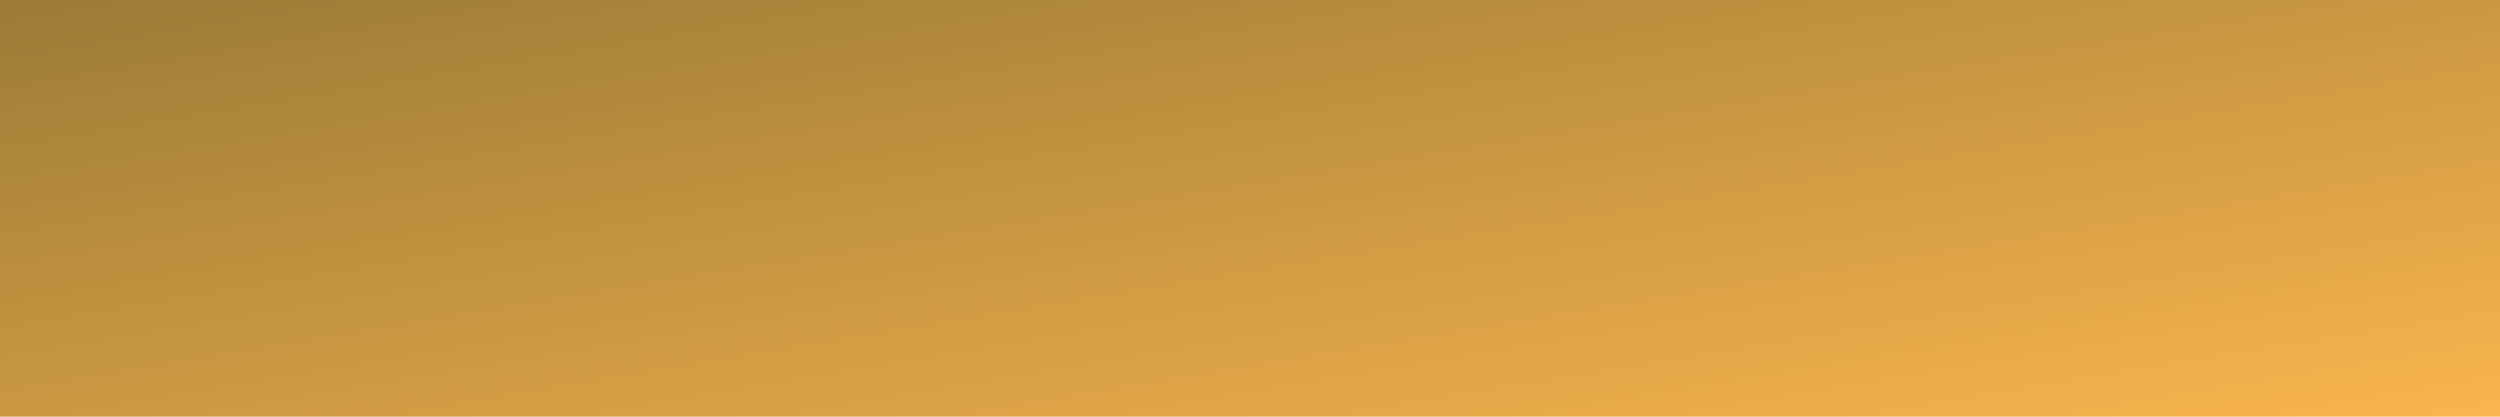
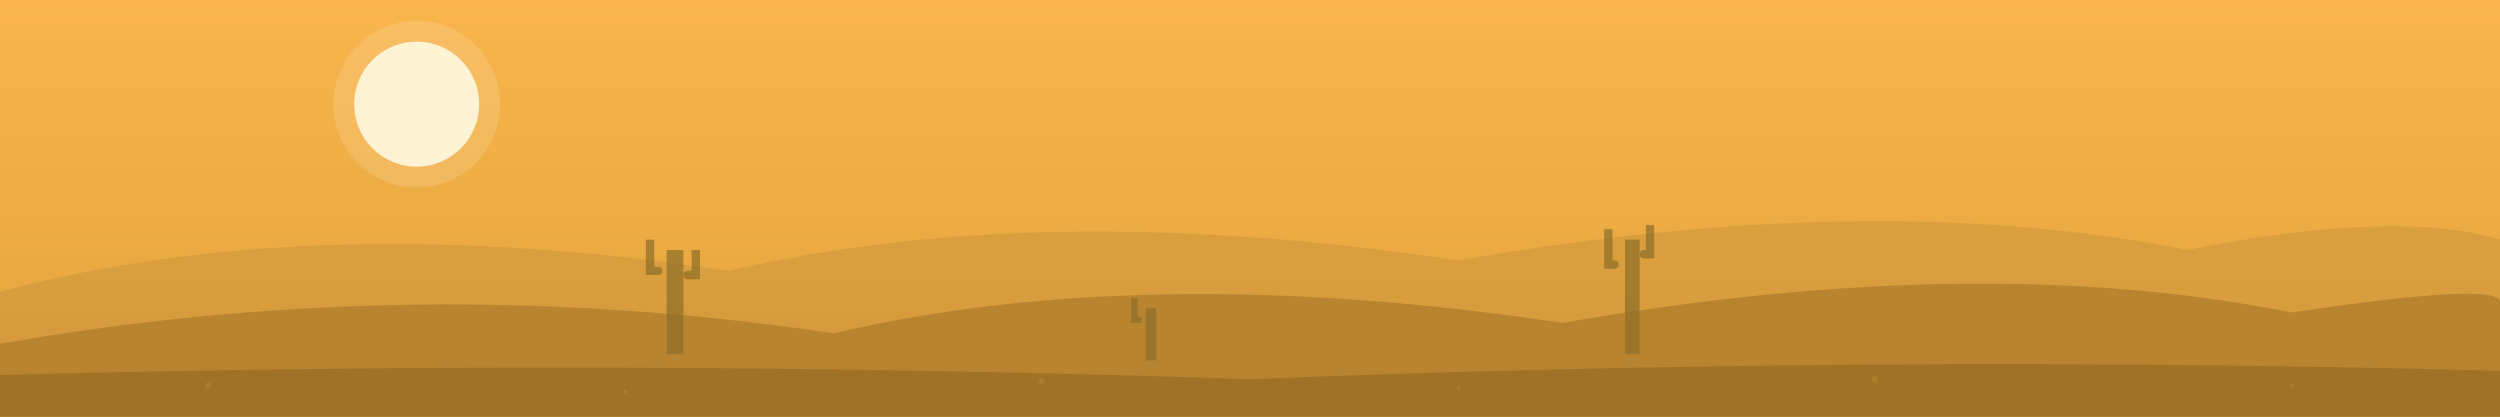
<svg xmlns="http://www.w3.org/2000/svg" width="1200" height="200" viewBox="0 0 1200 200">
  <defs>
-     <linearGradient id="g" x1="0%" y1="0%" x2="100%" y2="100%">
-       <stop offset="0%" stop-color="#9b7b36" />
-       <stop offset="100%" stop-color="#fab54d" />
+     <linearGradient id="sky" x1="0%" y1="0%" x2="0%" y2="100%">
+       <stop offset="0%" stop-color="#fab54d" />
+       <stop offset="70%" stop-color="#e8a940" />
+       <stop offset="100%" stop-color="#d4943a" />
    </linearGradient>
  </defs>
-   <rect width="1200" height="200" fill="url(#g)" />
+   <rect width="1200" height="200" fill="url(#sky)" />
+   <circle cx="200" cy="50" r="30" fill="#fff8e1" opacity="0.9" />
+   <circle cx="200" cy="50" r="40" fill="#fff8e1" opacity="0.15" />
+   <path d="M0 140 Q150 100 350 130 Q500 95 700 125 Q900 90 1050 120 Q1150 100 1200 115 L1200 200 L0 200Z" fill="#c9913a" opacity="0.5" />
+   <path d="M0 165 Q200 130 400 160 Q550 125 750 155 Q950 120 1100 150 Q1200 135 1200 145 L1200 200 L0 200Z" fill="#b8842f" />
+   <g fill="#8b6d28" opacity="0.7">
+     <rect x="320" y="120" width="8" height="50" />
+     <rect x="310" y="128" width="8" height="4" rx="2" />
+     <rect x="310" y="115" width="4" height="17" />
+     <rect x="328" y="130" width="8" height="4" rx="2" />
+     <rect x="332" y="120" width="4" height="14" />
+     <rect x="780" y="115" width="7" height="55" />
+     <rect x="770" y="125" width="7" height="4" rx="2" />
+     <rect x="770" y="110" width="4" height="19" />
+     <rect x="787" y="120" width="7" height="4" rx="2" />
+     <rect x="790" y="108" width="4" height="16" />
+     <rect x="550" y="148" width="5" height="25" />
+     <rect x="543" y="152" width="5" height="3" rx="1" />
+     <rect x="543" y="143" width="3" height="12" />
+   </g>
+   <path d="M0 180 Q300 172 600 182 Q900 170 1200 178 L1200 200 L0 200Z" fill="#a07225" />
+   <g fill="#c49a3c" opacity="0.3">
+     <circle cx="100" cy="185" r="1.5" />
+     <circle cx="300" cy="188" r="1" />
+     <circle cx="500" cy="183" r="1.5" />
+     <circle cx="700" cy="186" r="1" />
+     <circle cx="900" cy="182" r="1.5" />
+     <circle cx="1100" cy="185" r="1" />
+   </g>
</svg>
